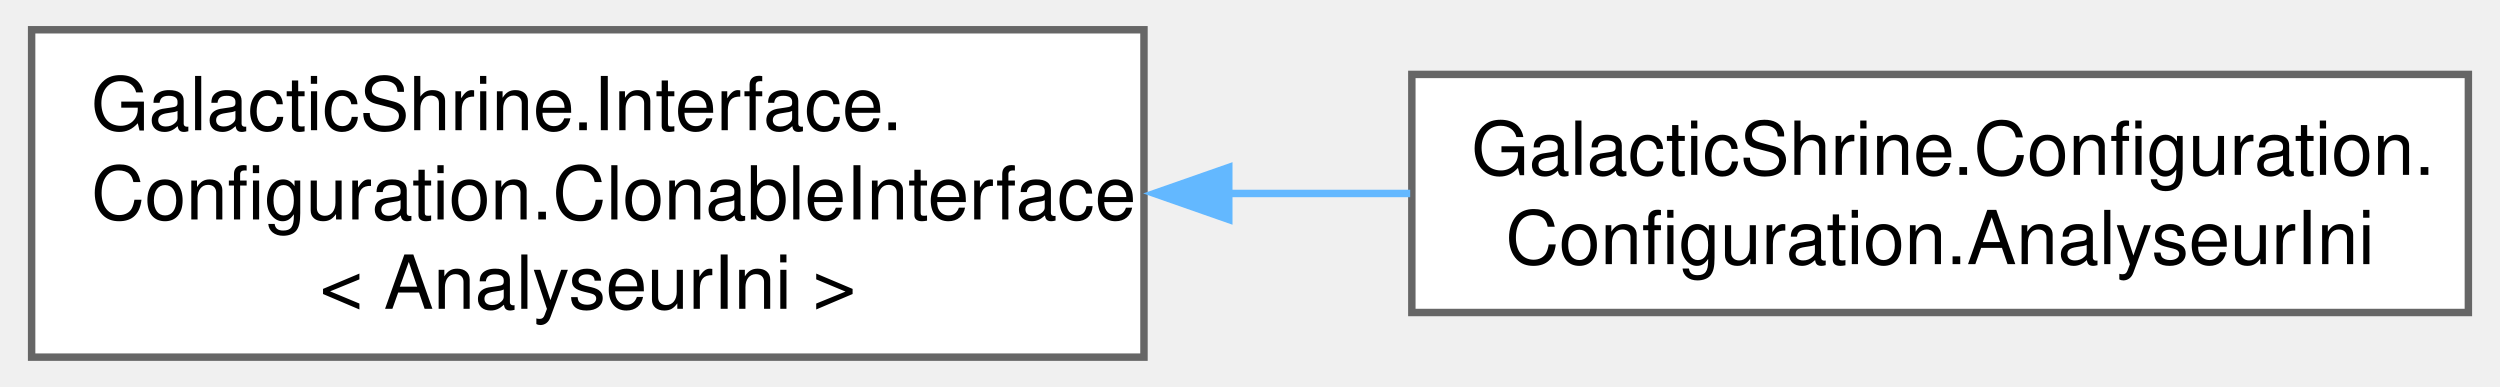
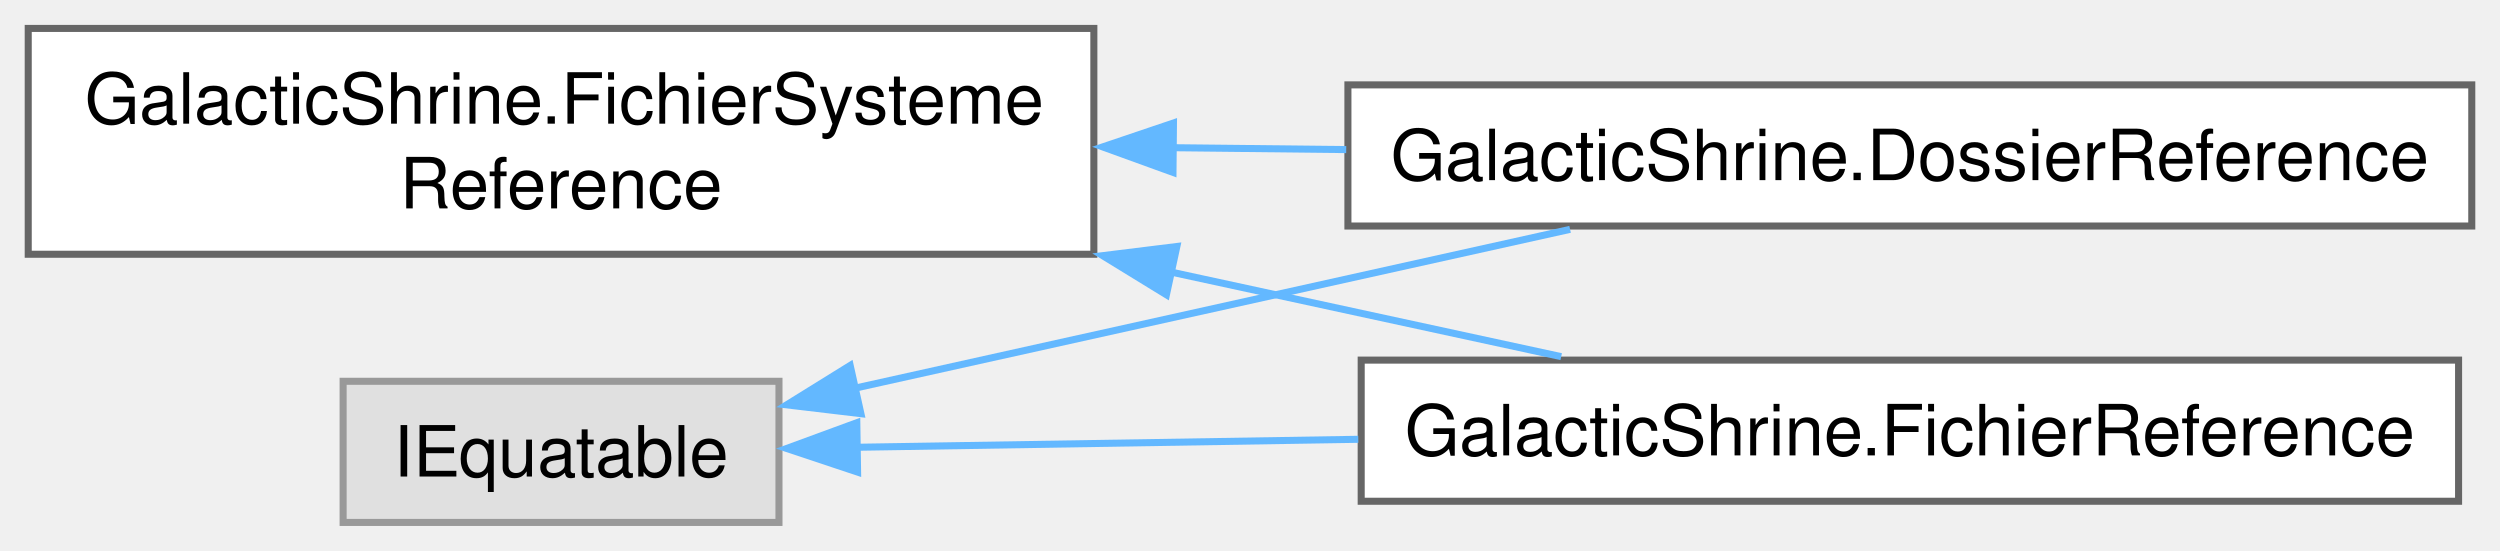
- <svg xmlns="http://www.w3.org/2000/svg" xmlns:xlink="http://www.w3.org/1999/xlink" width="336pt" height="52pt" viewBox="0.00 0.00 335.50 52.00">
-   <g id="graph0" class="graph" transform="scale(1 1) rotate(0) translate(4 48)">
+ <svg xmlns="http://www.w3.org/2000/svg" xmlns:xlink="http://www.w3.org/1999/xlink" width="354pt" height="78pt" viewBox="0.00 0.00 354.25 78.00">
+   <g id="graph0" class="graph" transform="scale(1 1) rotate(0) translate(4 74)">
    <g id="Node000000" class="node">
      <g id="a_Node000000">
-         <a xlink:href="interface_galactic_shrine_1_1_interface_1_1_configuration_1_1_clonable_interface.html" target="_top" xlink:title=" ">
-           <polygon fill="white" stroke="#666666" points="149.5,-44 0,-44 0,0 149.5,0 149.5,-44" />
-           <text text-anchor="start" x="8" y="-30.5" font-family="Helvetica,sans-Serif" font-size="10.00">GalacticShrine.Interface.</text>
-           <text text-anchor="start" x="8" y="-18.5" font-family="Helvetica,sans-Serif" font-size="10.00">Configuration.ClonableInterface</text>
-           <text text-anchor="middle" x="74.75" y="-6.5" font-family="Helvetica,sans-Serif" font-size="10.00">&lt; AnalyseurIni &gt;</text>
+         <a xlink:href="class_galactic_shrine_1_1_fichier_systeme_reference.html" target="_top" xlink:title="[FR] Classe de base pour les objets du système de fichiers (fichiers ou répertoires)....">
+           <polygon fill="white" stroke="#666666" points="151,-70 0,-70 0,-38 151,-38 151,-70" />
+           <text text-anchor="start" x="8" y="-56.5" font-family="Helvetica,sans-Serif" font-size="10.00">GalacticShrine.FichierSysteme</text>
+           <text text-anchor="middle" x="75.5" y="-44.5" font-family="Helvetica,sans-Serif" font-size="10.00">Reference</text>
        </a>
      </g>
    </g>
    <g id="Node000001" class="node">
      <g id="a_Node000001">
-         <a xlink:href="class_galactic_shrine_1_1_configuration_1_1_configuration_1_1_analyseur_ini.html" target="_top" xlink:title=" ">
-           <polygon fill="white" stroke="#666666" points="327.5,-38 185.5,-38 185.5,-6 327.5,-6 327.5,-38" />
-           <text text-anchor="start" x="193.5" y="-24.5" font-family="Helvetica,sans-Serif" font-size="10.00">GalacticShrine.Configuration.</text>
-           <text text-anchor="middle" x="256.5" y="-12.5" font-family="Helvetica,sans-Serif" font-size="10.00">Configuration.AnalyseurIni</text>
+         <a xlink:href="class_galactic_shrine_1_1_dossier_reference.html" target="_top" xlink:title="[FR] Représentation d'un chemin de répertoire absolu. Permet un hachage et des comparaisons rapides....">
+           <polygon fill="white" stroke="#666666" points="346.25,-62 187,-62 187,-42 346.25,-42 346.25,-62" />
+           <text text-anchor="middle" x="266.62" y="-48.5" font-family="Helvetica,sans-Serif" font-size="10.00">GalacticShrine.DossierReference</text>
        </a>
      </g>
    </g>
-     <g id="edge6_Node000000_Node000001" class="edge">
-       <g id="a_edge6_Node000000_Node000001">
+     <g id="edge2_Node000000_Node000001" class="edge">
+       <g id="a_edge2_Node000000_Node000001">
        <a xlink:title=" ">
-           <path fill="none" stroke="#63b8ff" d="M160.67,-22C168.91,-22 177.21,-22 185.28,-22" />
-           <polygon fill="#63b8ff" stroke="#63b8ff" points="160.9,-18.5 150.9,-22 160.9,-25.5 160.9,-18.5" />
+           <path fill="none" stroke="#63b8ff" d="M162.01,-53.1C170.25,-53.01 178.58,-52.92 186.76,-52.83" />
+           <polygon fill="#63b8ff" stroke="#63b8ff" points="162.21,-49.6 152.25,-53.21 162.28,-56.6 162.21,-49.6" />
+         </a>
+       </g>
+     </g>
+     <g id="Node000003" class="node">
+       <g id="a_Node000003">
+         <a xlink:href="class_galactic_shrine_1_1_fichier_reference.html" target="_top" xlink:title="[FR] Représentation d'un chemin de fichier absolu. Permet des hachages et des comparaisons rapides....">
+           <polygon fill="white" stroke="#666666" points="344.38,-23 188.88,-23 188.88,-3 344.38,-3 344.38,-23" />
+           <text text-anchor="middle" x="266.62" y="-9.5" font-family="Helvetica,sans-Serif" font-size="10.00">GalacticShrine.FichierReference</text>
+         </a>
+       </g>
+     </g>
+     <g id="edge3_Node000000_Node000003" class="edge">
+       <g id="a_edge3_Node000000_Node000003">
+         <a xlink:title=" ">
+           <path fill="none" stroke="#63b8ff" d="M161.74,-35.52C180.77,-31.4 200.3,-27.16 217.22,-23.49" />
+           <polygon fill="#63b8ff" stroke="#63b8ff" points="161.28,-32.26 152.25,-37.8 162.76,-39.1 161.28,-32.26" />
+         </a>
+       </g>
+     </g>
+     <g id="Node000002" class="node">
+       <g id="a_Node000002">
+         <a xlink:title=" ">
+           <polygon fill="#e0e0e0" stroke="#999999" points="106.38,-20 44.62,-20 44.62,0 106.38,0 106.38,-20" />
+           <text text-anchor="middle" x="75.5" y="-6.5" font-family="Helvetica,sans-Serif" font-size="10.00">IEquatable</text>
+         </a>
+       </g>
+     </g>
+     <g id="edge4_Node000002_Node000001" class="edge">
+       <g id="a_edge4_Node000002_Node000001">
+         <a xlink:title=" ">
+           <path fill="none" stroke="#63b8ff" d="M116.91,-18.97C146.67,-25.58 187.23,-34.59 218.48,-41.53" />
+           <polygon fill="#63b8ff" stroke="#63b8ff" points="117.99,-15.41 107.47,-16.66 116.47,-22.24 117.99,-15.41" />
+         </a>
+       </g>
+     </g>
+     <g id="edge5_Node000002_Node000003" class="edge">
+       <g id="a_edge5_Node000002_Node000003">
+         <a xlink:title=" ">
+           <path fill="none" stroke="#63b8ff" d="M117.43,-10.65C138.21,-10.98 164.14,-11.39 188.47,-11.78" />
+           <polygon fill="#63b8ff" stroke="#63b8ff" points="117.52,-7.13 107.47,-10.48 117.41,-14.13 117.52,-7.13" />
        </a>
      </g>
    </g>
  </g>
</svg>
